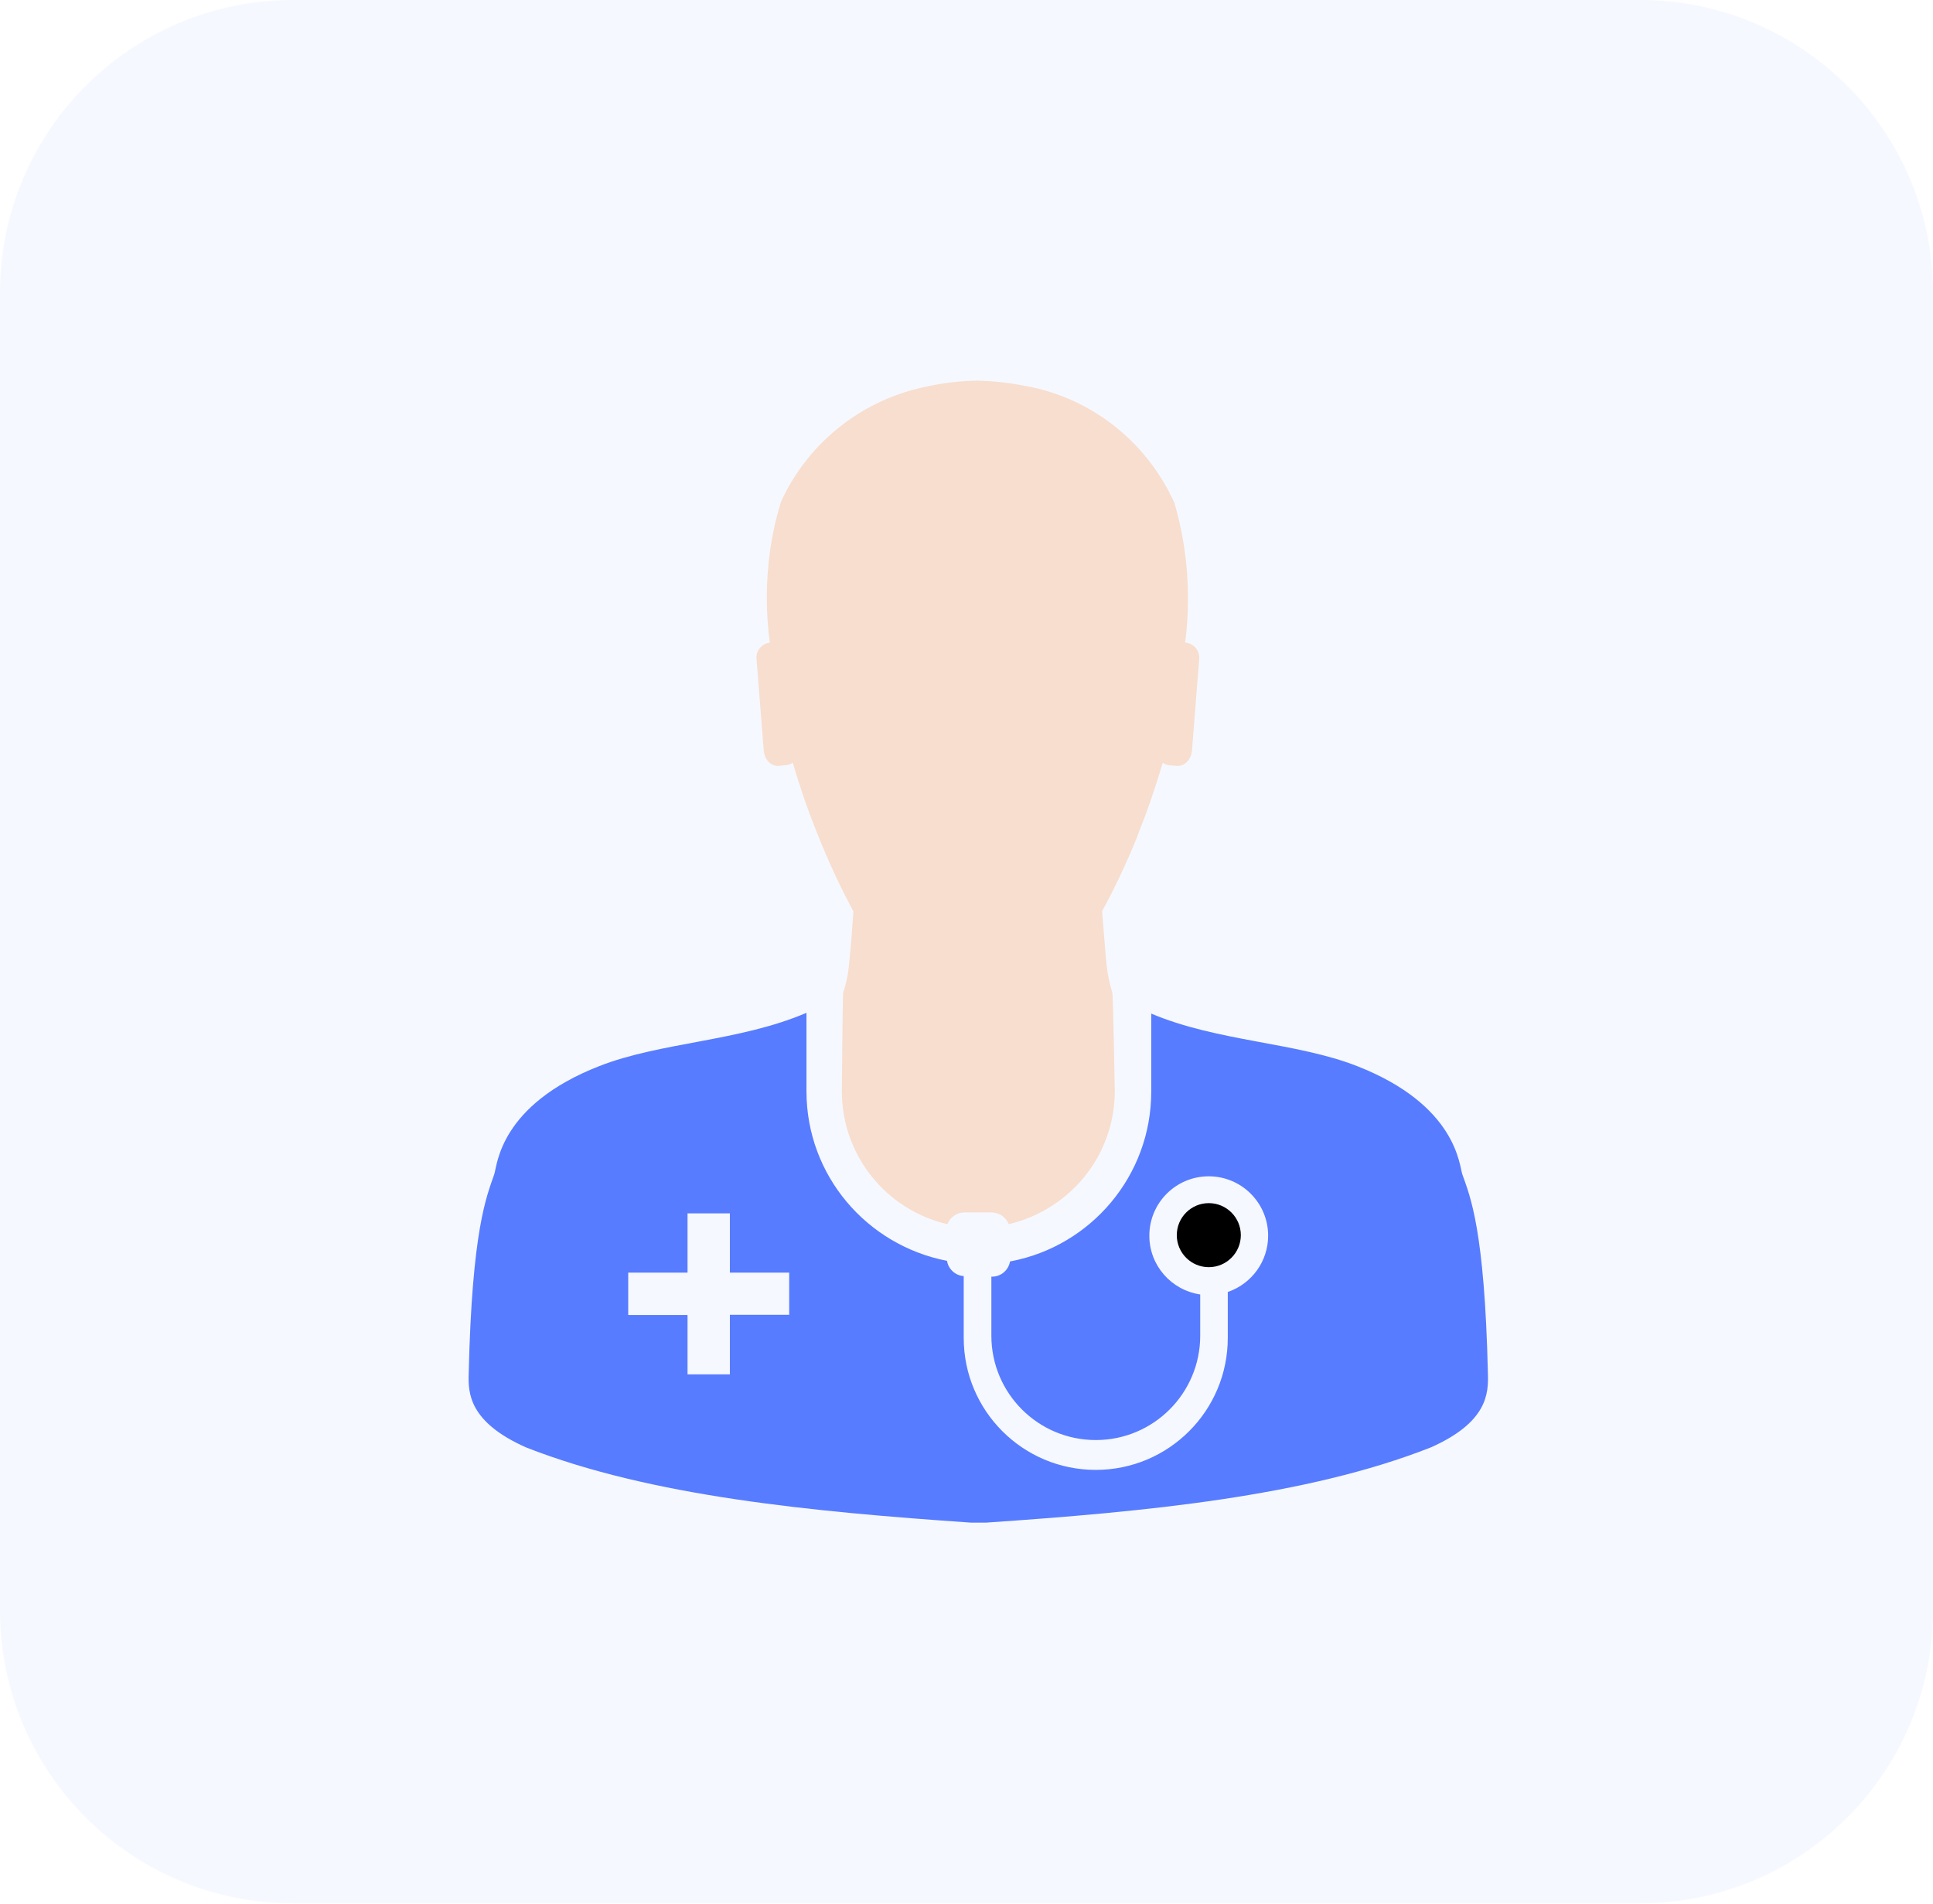
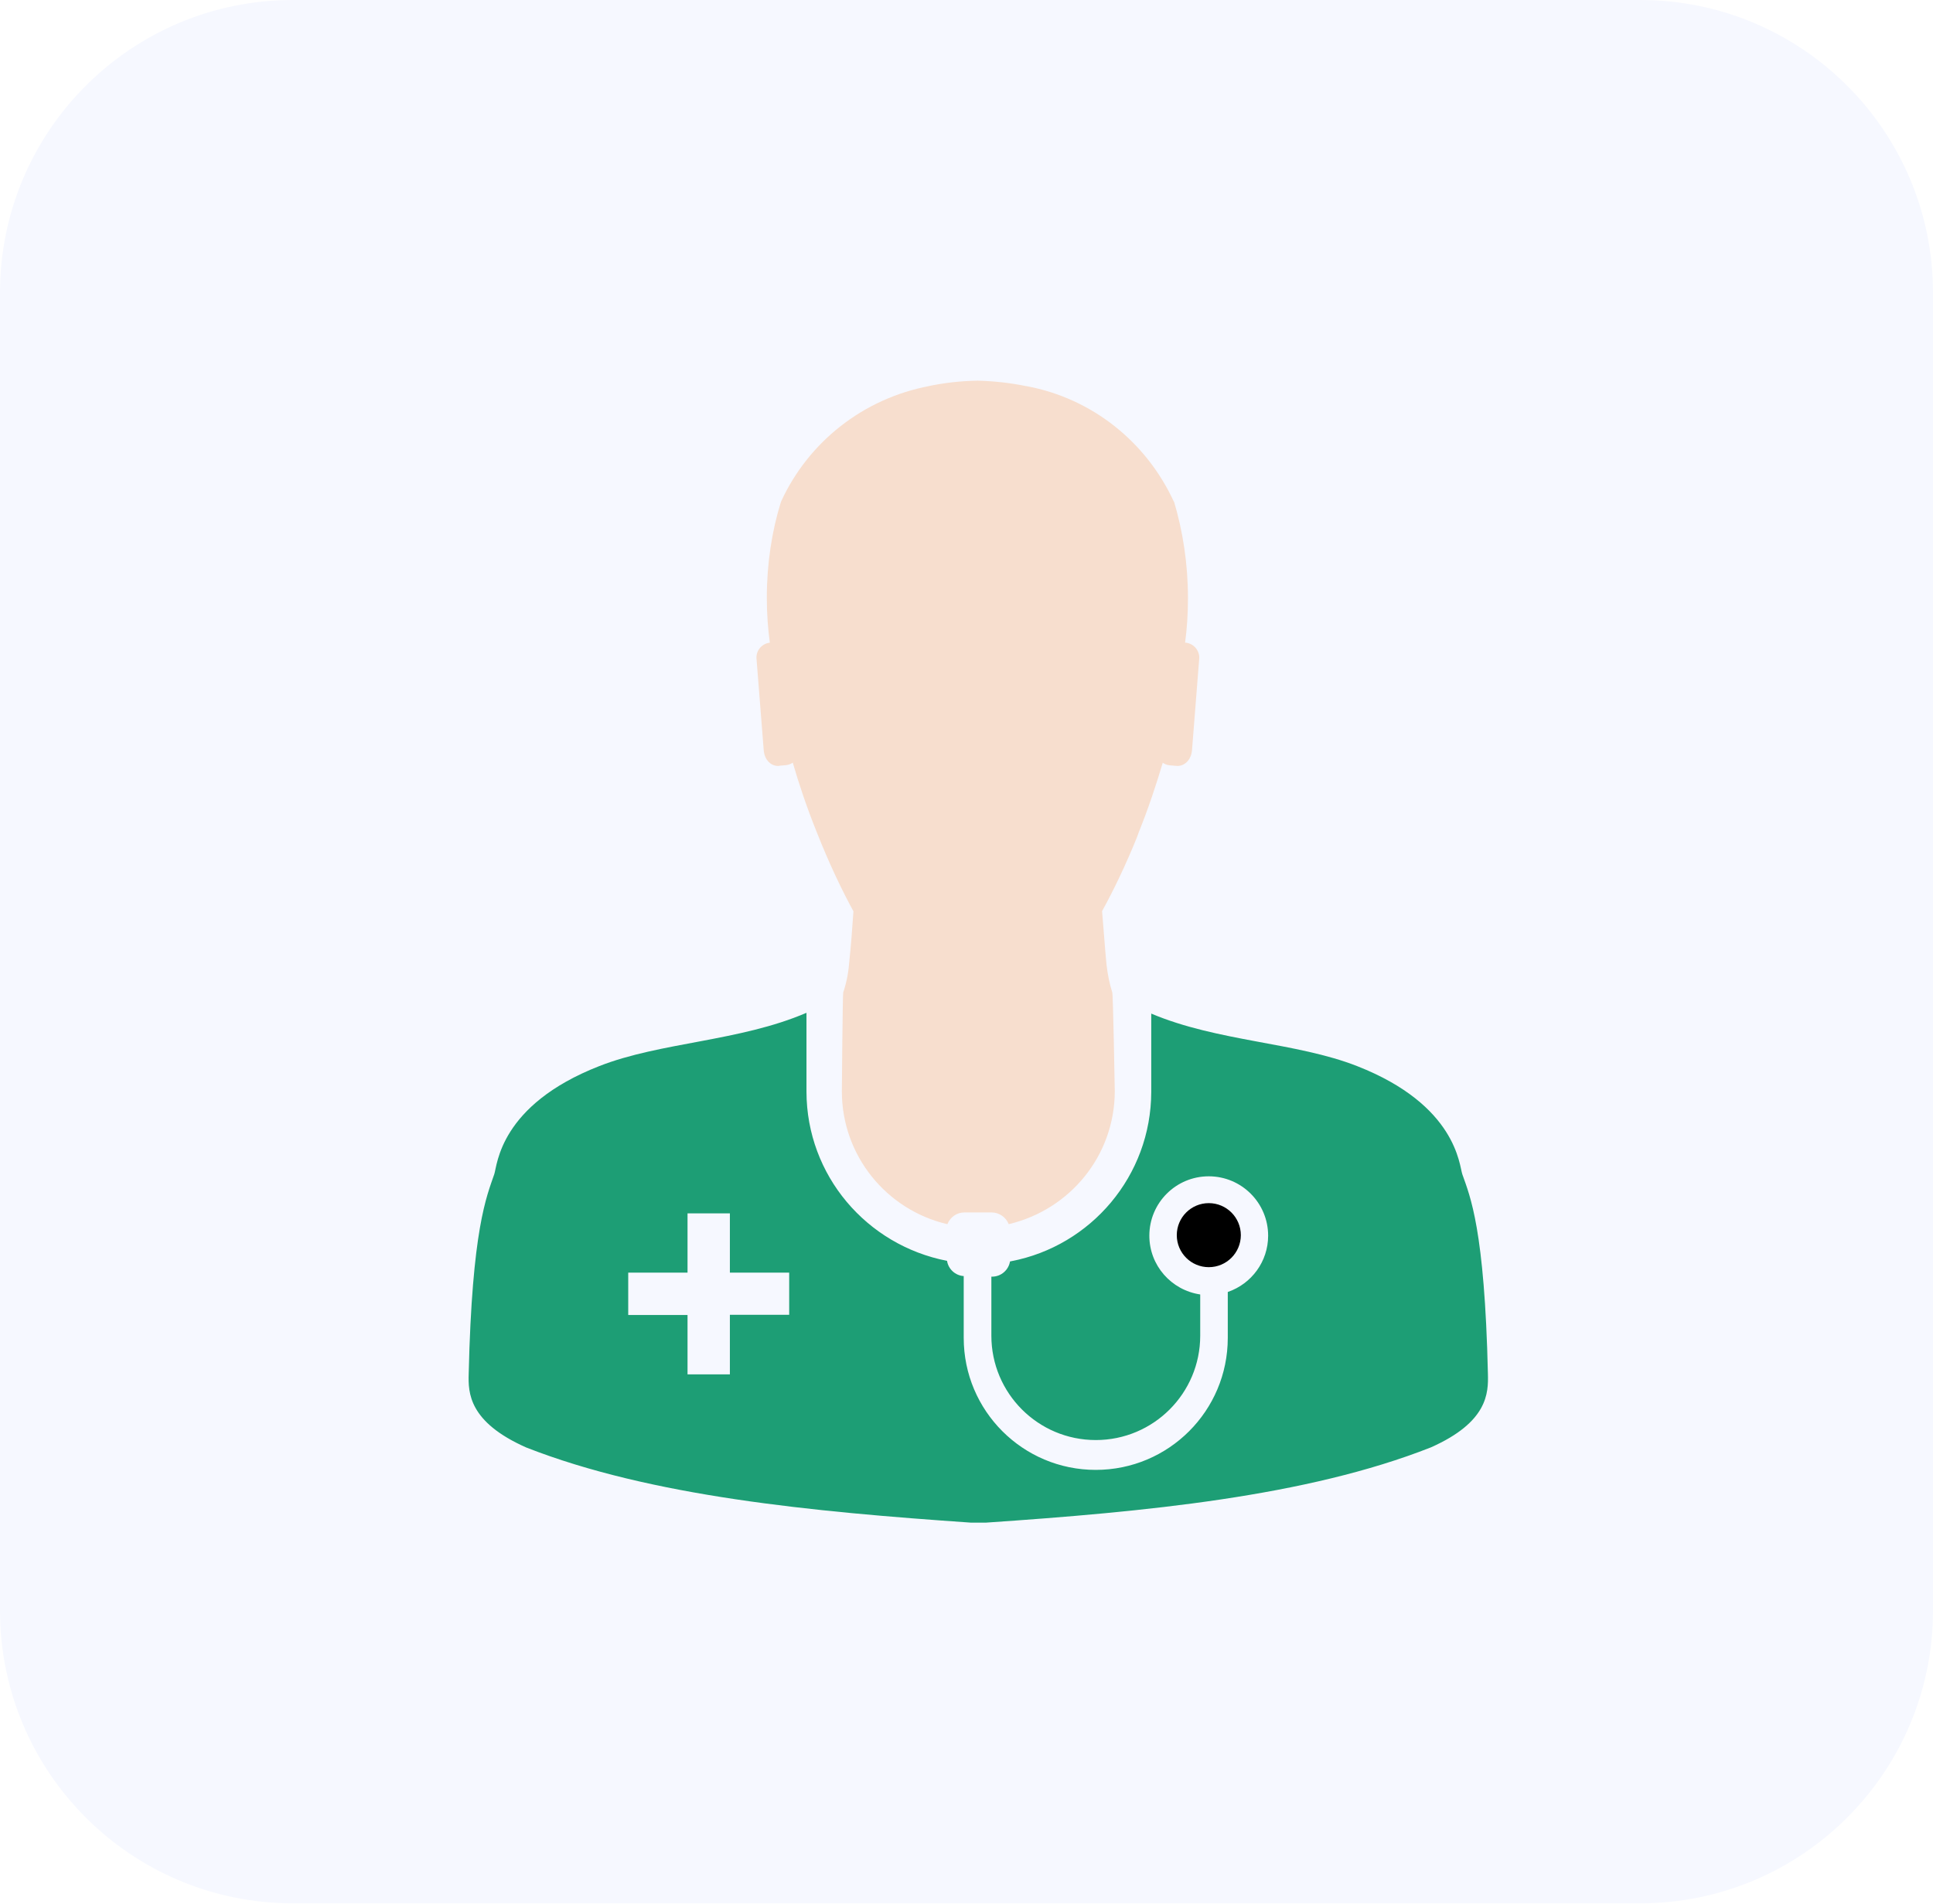
<svg xmlns="http://www.w3.org/2000/svg" width="66" height="65" viewBox="0 0 66 65" fill="none">
  <rect width="66" height="65" rx="10" fill="#F6F8FF" />
  <path d="M26.613 26.15L26.84 26.13C26.927 26.121 27.005 26.09 27.07 26.044L27.068 26.046C27.286 26.797 27.552 27.587 27.885 28.414C28.313 29.496 28.734 30.385 29.205 31.243L29.14 31.113C29.101 31.704 29.054 32.312 28.992 32.9C28.963 33.263 28.891 33.601 28.782 33.919L28.791 33.89C28.771 33.898 28.744 37.27 28.744 37.27C28.745 39.469 30.268 41.31 32.315 41.799L32.348 41.806C32.441 41.57 32.665 41.406 32.928 41.406H33.861C34.122 41.409 34.347 41.572 34.439 41.801L34.441 41.806C36.526 41.315 38.055 39.474 38.063 37.273C38.063 37.273 38.006 33.914 37.977 33.892C37.888 33.607 37.816 33.273 37.779 32.928L37.777 32.904C37.72 32.312 37.683 31.719 37.629 31.116C38.031 30.391 38.452 29.504 38.822 28.589L38.884 28.417C39.217 27.59 39.475 26.802 39.701 26.049C39.765 26.095 39.843 26.125 39.927 26.135H39.929L40.158 26.155C40.434 26.184 40.678 25.956 40.701 25.604L40.948 22.466C40.948 22.464 40.948 22.463 40.948 22.463C40.948 22.198 40.749 21.98 40.494 21.948H40.491H40.463C40.527 21.491 40.562 20.964 40.562 20.43C40.562 19.263 40.39 18.135 40.07 17.074L40.091 17.157C39.154 15.1 37.294 13.606 35.055 13.188L35.013 13.182C34.532 13.083 33.971 13.016 33.399 13H33.385H33.365C32.782 13.011 32.221 13.076 31.678 13.192L31.737 13.182C29.459 13.611 27.603 15.104 26.676 17.113L26.659 17.157C26.356 18.132 26.182 19.253 26.182 20.413C26.182 20.955 26.22 21.488 26.293 22.008L26.286 21.948C26.028 21.977 25.828 22.193 25.828 22.456V22.468L26.075 25.605C26.098 25.966 26.345 26.184 26.611 26.155L26.613 26.15Z" fill="#F7DECE" />
-   <path d="M50.803 46.917C50.69 41.977 50.196 40.859 49.929 40.102C49.824 39.798 49.737 37.744 46.344 36.411C44.264 35.592 41.58 35.576 39.308 34.615V37.287C39.303 40.16 37.246 42.551 34.524 43.072L34.486 43.079C34.436 43.374 34.182 43.596 33.879 43.599H33.849V45.614C33.849 47.583 35.445 49.179 37.415 49.179C39.384 49.179 40.98 47.583 40.98 45.614V44.207C39.992 44.059 39.243 43.217 39.243 42.2C39.243 41.08 40.151 40.172 41.271 40.172C42.391 40.172 43.299 41.08 43.299 42.2C43.299 43.087 42.728 43.841 41.935 44.117L41.921 44.122V45.614V45.69C41.921 48.18 39.903 50.198 37.413 50.198C34.923 50.198 32.905 48.18 32.905 45.69C32.905 45.663 32.905 45.637 32.905 45.609V45.612V43.579C32.616 43.56 32.382 43.342 32.336 43.062V43.059C29.59 42.525 27.542 40.142 27.536 37.281V34.588C25.254 35.568 22.553 35.587 20.462 36.408C17.059 37.739 16.981 39.788 16.877 40.097C16.617 40.857 16.117 41.971 16.003 46.914C15.983 47.564 16.003 48.56 17.963 49.431C22.23 51.105 27.728 51.625 33.147 51.999H33.667C39.098 51.628 44.588 51.11 48.852 49.431C50.803 48.565 50.821 47.574 50.803 46.917ZM26.946 44.902H24.921V46.935H23.475V44.909H21.45V43.462H23.475V41.438H24.921V43.462H26.946V44.902Z" fill="#577CFF" />
+   <path d="M50.803 46.917C50.69 41.977 50.196 40.859 49.929 40.102C49.824 39.798 49.737 37.744 46.344 36.411C44.264 35.592 41.58 35.576 39.308 34.615V37.287C39.303 40.16 37.246 42.551 34.524 43.072L34.486 43.079C34.436 43.374 34.182 43.596 33.879 43.599H33.849V45.614C33.849 47.583 35.445 49.179 37.415 49.179C39.384 49.179 40.98 47.583 40.98 45.614V44.207C39.992 44.059 39.243 43.217 39.243 42.2C39.243 41.08 40.151 40.172 41.271 40.172C42.391 40.172 43.299 41.08 43.299 42.2C43.299 43.087 42.728 43.841 41.935 44.117L41.921 44.122V45.614V45.69C41.921 48.18 39.903 50.198 37.413 50.198C34.923 50.198 32.905 48.18 32.905 45.69C32.905 45.663 32.905 45.637 32.905 45.609V45.612V43.579C32.616 43.56 32.382 43.342 32.336 43.062V43.059C29.59 42.525 27.542 40.142 27.536 37.281V34.588C25.254 35.568 22.553 35.587 20.462 36.408C17.059 37.739 16.981 39.788 16.877 40.097C16.617 40.857 16.117 41.971 16.003 46.914C15.983 47.564 16.003 48.56 17.963 49.431C22.23 51.105 27.728 51.625 33.147 51.999H33.667C39.098 51.628 44.588 51.11 48.852 49.431C50.803 48.565 50.821 47.574 50.803 46.917ZM26.946 44.902H24.921V46.935H23.475V44.909H21.45V43.462H23.475V41.438H24.921V43.462H26.946V44.902Z" fill="#1D9E75" />
  <path d="M42.367 42.183C42.367 41.579 41.878 41.088 41.273 41.088C40.669 41.088 40.18 41.577 40.18 42.182C40.18 42.786 40.669 43.275 41.273 43.275C41.876 43.275 42.365 42.786 42.367 42.183Z" fill="black" />
</svg>
